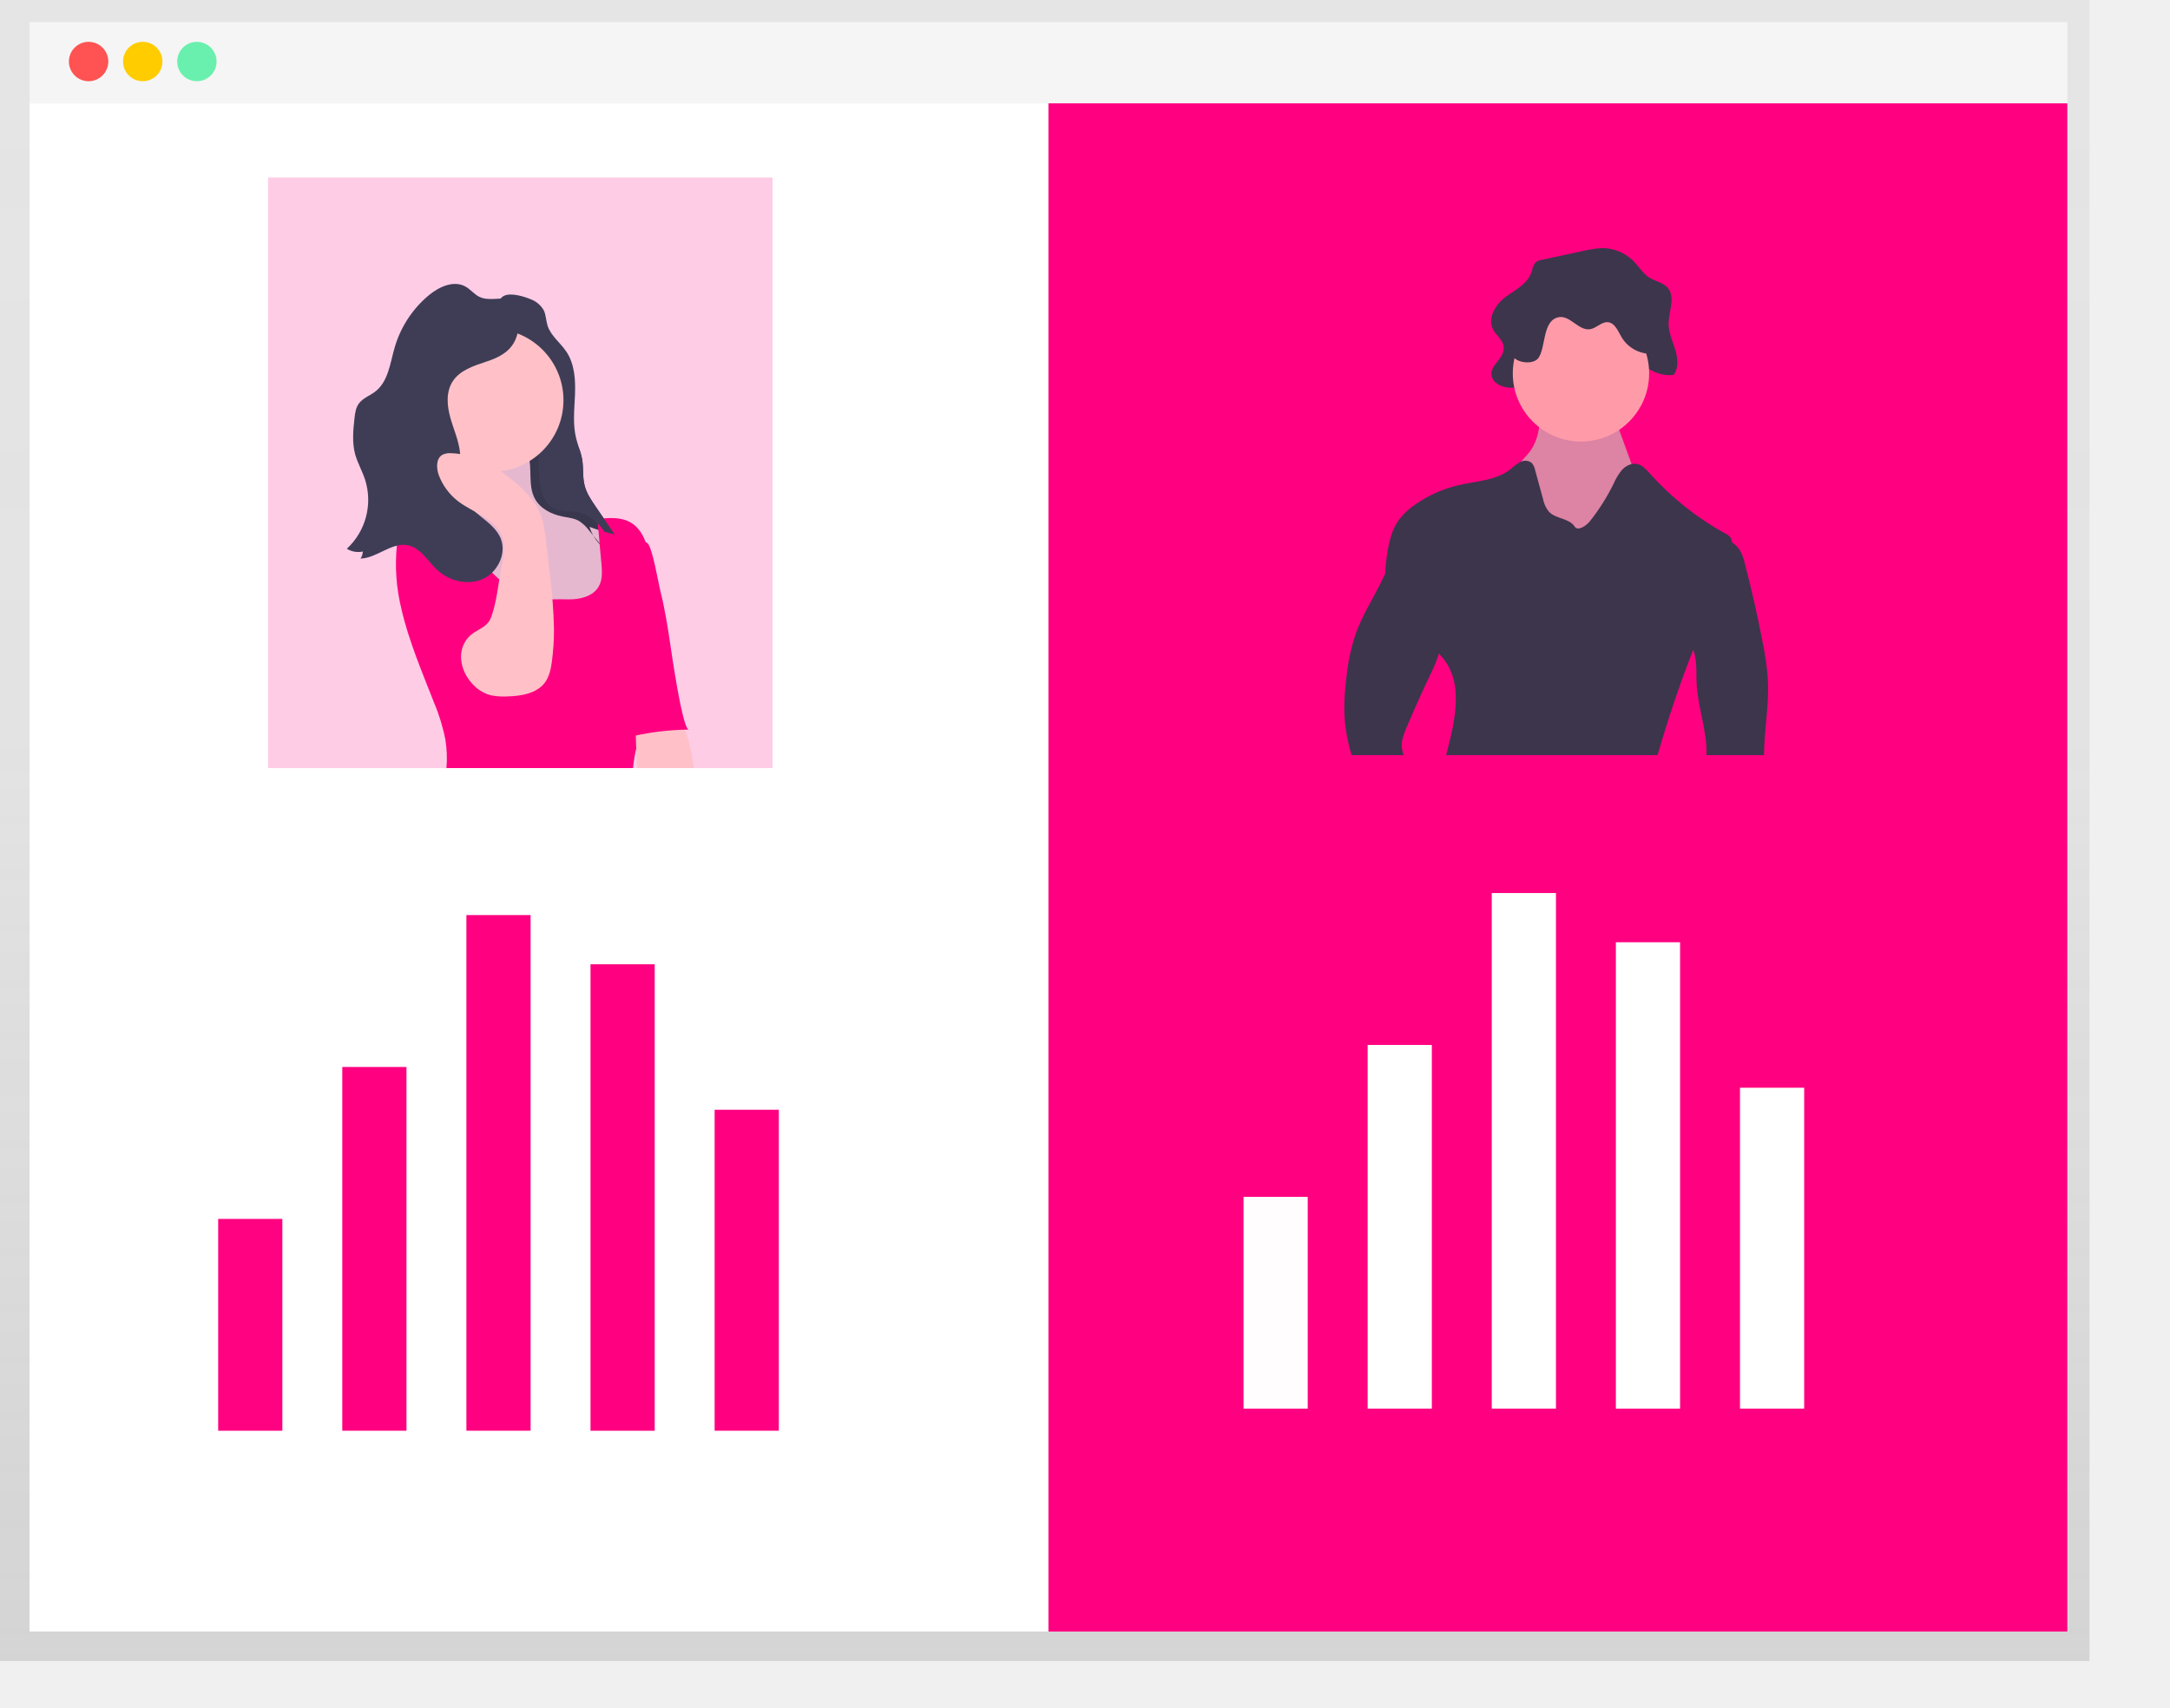
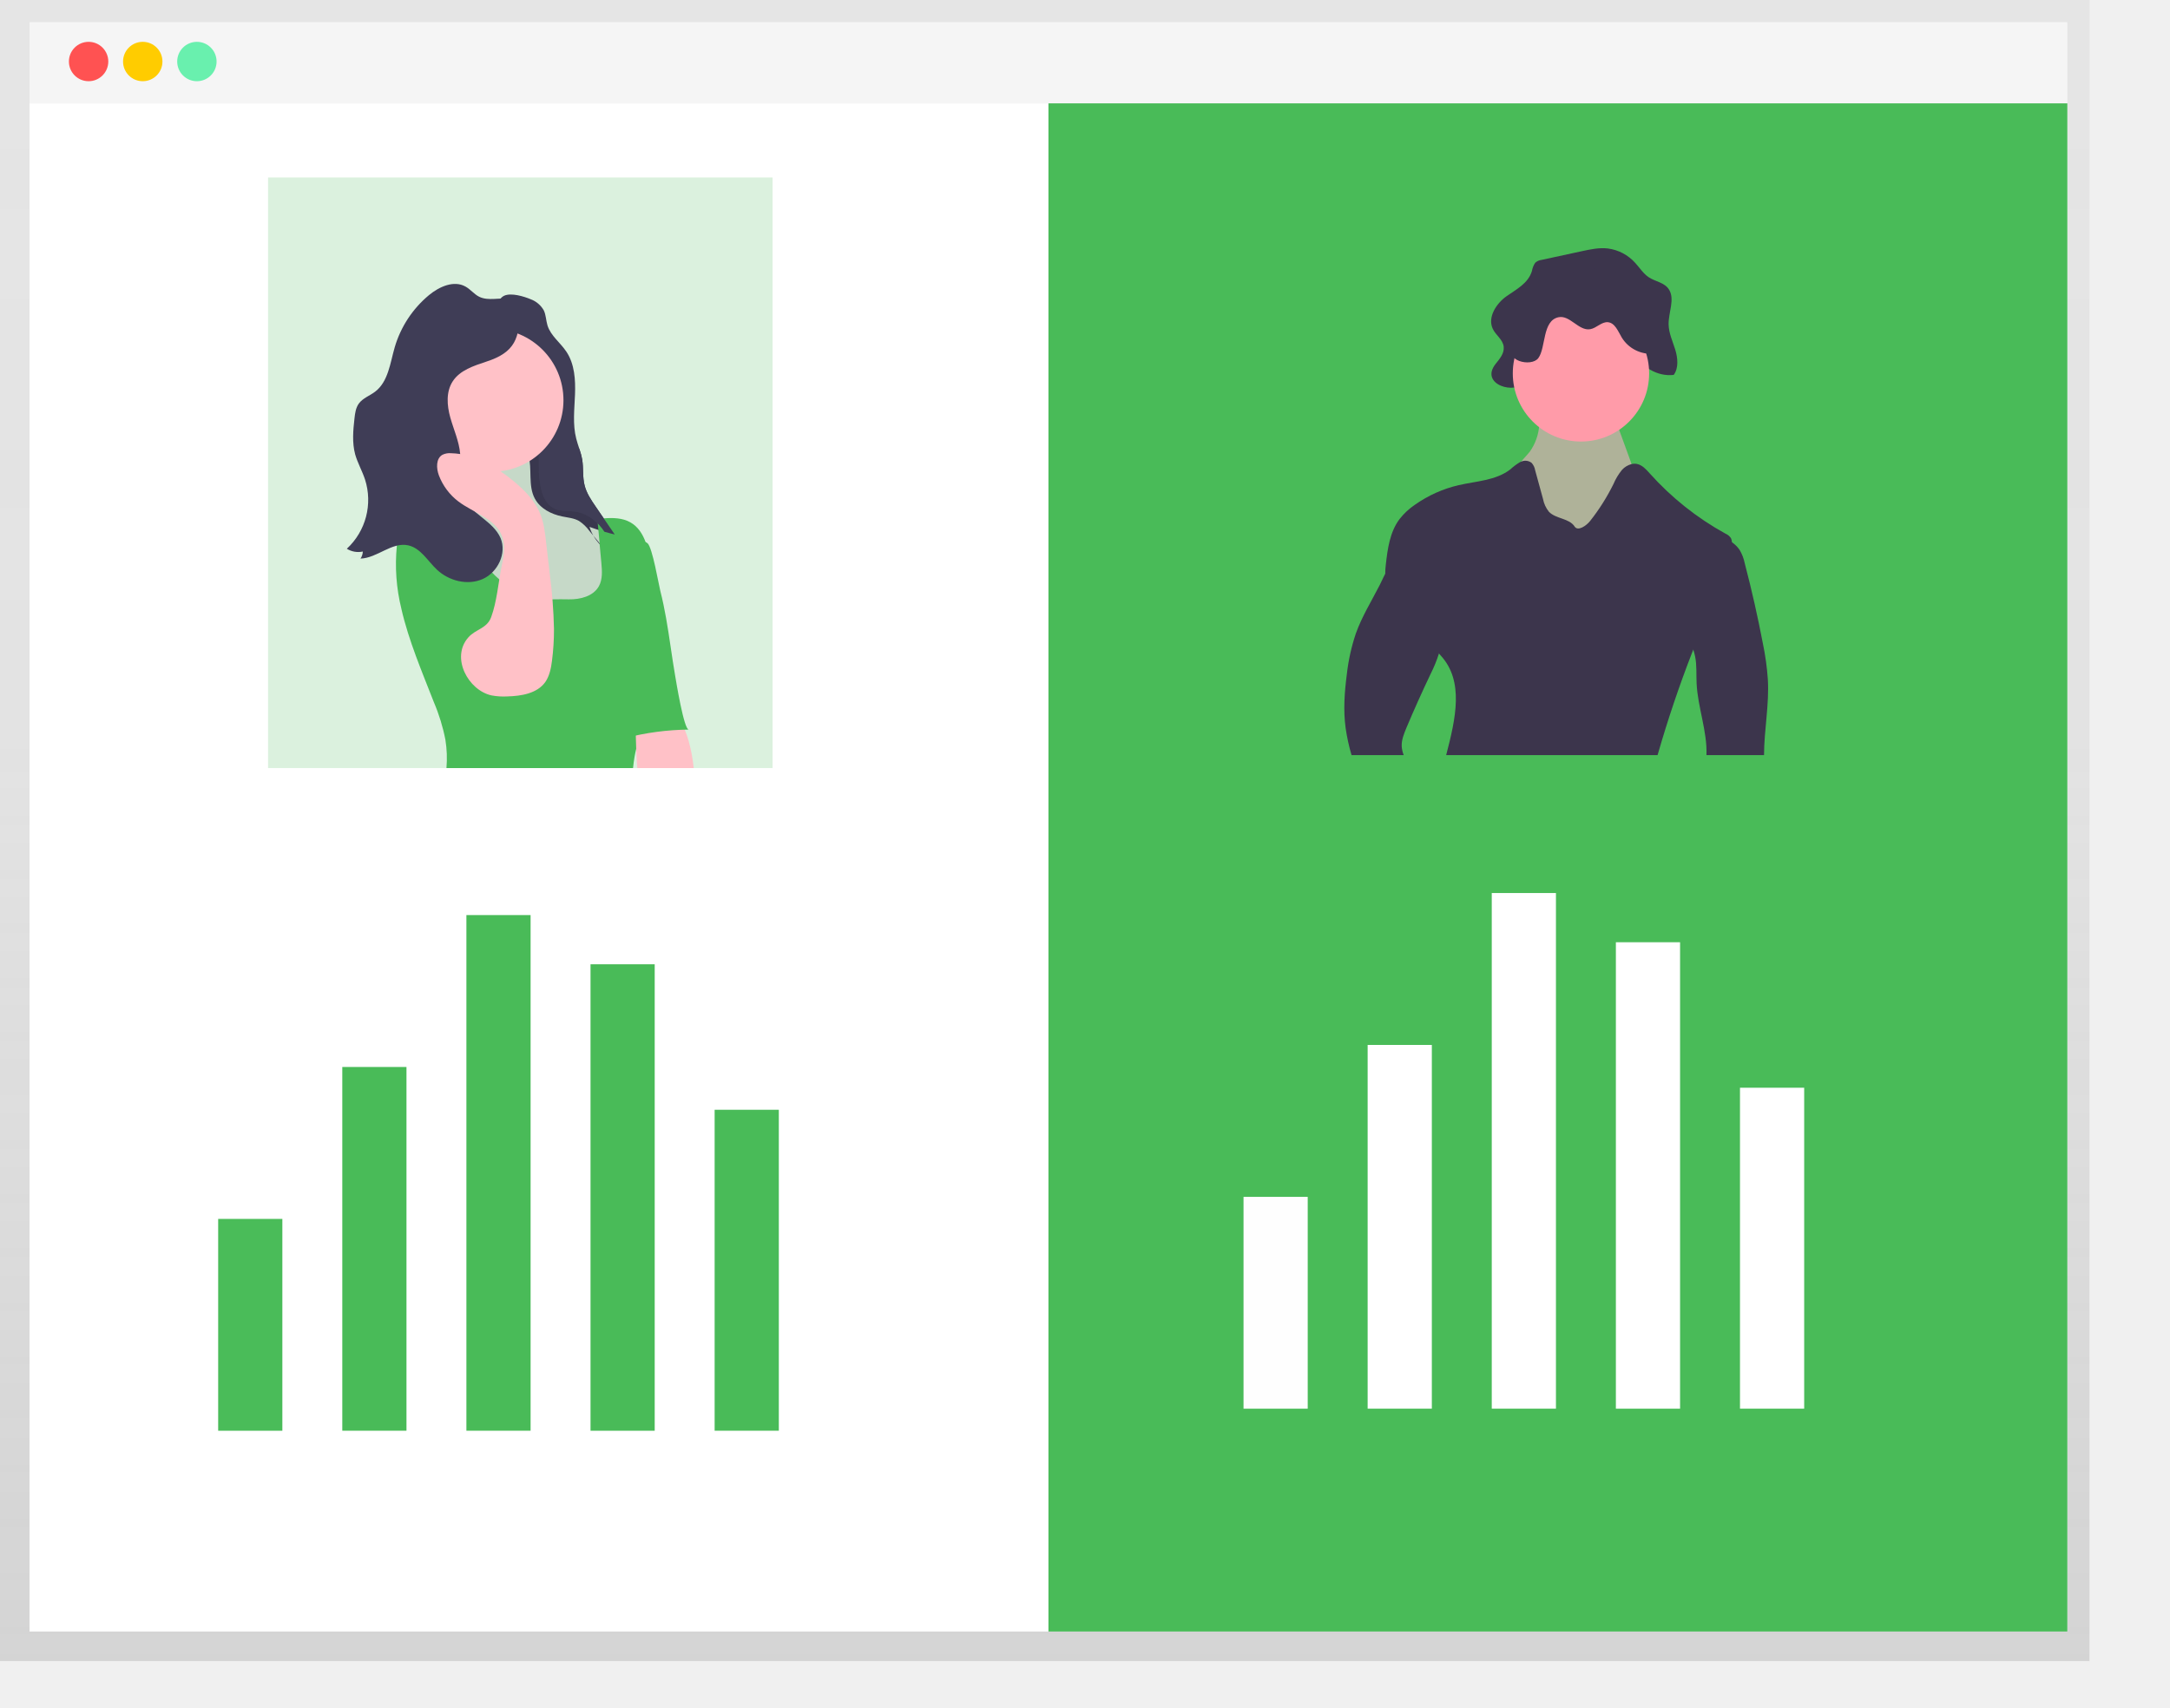
<svg xmlns="http://www.w3.org/2000/svg" xmlns:xlink="http://www.w3.org/1999/xlink" version="1.1" viewBox="0 0 881.706 693.927" height="693.927" width="881.706" data-name="Layer 1" id="c9ac9d6c-7cdc-4c94-8232-f936da68e97d">
  <defs id="defs4919">
    <linearGradient gradientUnits="userSpaceOnUse" x2="424.5" y1="675" x1="424.5" id="a1217de1-da1b-4bbe-8b6b-df359b856d80">
      <stop id="stop4894" stop-opacity="0.25" stop-color="gray" offset="0" />
      <stop id="stop4896" stop-opacity="0.12" stop-color="gray" offset="0.54" />
      <stop id="stop4898" stop-opacity="0.1" stop-color="gray" offset="1" />
    </linearGradient>
    <linearGradient gradientTransform="translate(6.517199,-190.7002)" xlink:href="#a1217de1-da1b-4bbe-8b6b-df359b856d80" y2="256" x2="191.5" y1="281" x1="191.5" id="50b3c8bc-dd0e-4375-8727-34e41ad39fa8" />
    <linearGradient gradientUnits="userSpaceOnUse" y2="256" x2="627.5" y1="281" x1="627.5" id="dfaf505b-dd53-4c52-bb27-3f20233ae8bb">
      <stop id="stop4902" stop-opacity="0.12" offset="0" />
      <stop id="stop4904" stop-opacity="0.09" offset="0.55" />
      <stop id="stop4906" stop-opacity="0.02" offset="1" />
    </linearGradient>
    <linearGradient gradientTransform="translate(0.3808633,-194.8788)" xlink:href="#a1217de1-da1b-4bbe-8b6b-df359b856d80" y2="312" x2="198" y1="328" x1="198" id="99ed4748-145a-4422-a012-b3270fb87fdc" />
    <linearGradient gradientTransform="translate(0.9839823,-187.8677)" xlink:href="#dfaf505b-dd53-4c52-bb27-3f20233ae8bb" y2="312" x2="634" y1="328" x1="634" id="69284a17-3a7e-4461-bc9d-ec72dd0f9019" />
    <linearGradient gradientTransform="translate(0.9839823,-187.8677)" xlink:href="#dfaf505b-dd53-4c52-bb27-3f20233ae8bb" y2="337" x2="634" y1="353" x1="634" id="d24cd686-1bb3-48c3-bb03-45084e2445d7" />
    <linearGradient gradientTransform="translate(0.9839823,-187.8677)" xlink:href="#dfaf505b-dd53-4c52-bb27-3f20233ae8bb" y2="362" x2="634" y1="378" x1="634" id="0a34c182-11cb-46d2-9bee-306516ed3b5b" />
    <linearGradient gradientTransform="translate(0.9839823,-187.8677)" xlink:href="#dfaf505b-dd53-4c52-bb27-3f20233ae8bb" y2="387" x2="634" y1="403" x1="634" id="34f95aaf-f4ca-4e12-941d-7adca9e033d3" />
    <linearGradient xlink:href="#dfaf505b-dd53-4c52-bb27-3f20233ae8bb" y2="412" x2="634" y1="428" x1="634" id="17dbb2a6-67e8-413e-95fb-50e0c7aab595" />
    <linearGradient gradientTransform="translate(0.3808633,-194.8788)" xlink:href="#a1217de1-da1b-4bbe-8b6b-df359b856d80" y2="337" x2="198" y1="353" x1="198" id="50b6b42e-ba1d-4234-9b3e-ec3a0df448c2" />
    <linearGradient gradientTransform="translate(0.3808633,-194.8788)" xlink:href="#a1217de1-da1b-4bbe-8b6b-df359b856d80" y2="362" x2="198" y1="378" x1="198" id="a1fc3972-393a-4ce3-8d80-f122a3c0b7bb" />
    <linearGradient xlink:href="#a1217de1-da1b-4bbe-8b6b-df359b856d80" y2="387" x2="198" y1="403" x1="198" id="194d01da-8667-4b3e-85ff-e74ede087b08" />
    <linearGradient xlink:href="#a1217de1-da1b-4bbe-8b6b-df359b856d80" y2="412" x2="198" y1="428" x1="198" id="4ae13924-7169-46dd-a41b-c9ba3b889a05" />
    <linearGradient x2="424.5" y1="675" x1="424.5" gradientUnits="userSpaceOnUse" id="linearGradient7513" xlink:href="#a1217de1-da1b-4bbe-8b6b-df359b856d80" />
  </defs>
  <polygon style="fill:url(#linearGradient7513)" id="polygon4925" fill="url(#a1217de1-da1b-4bbe-8b6b-df359b856d80)" points="0,675 849,675 849,34.06 849,0 0,0 0,34.06 " />
  <rect id="rect4927" fill="#ffffff" height="621" width="828" y="42" x="12" />
  <rect id="rect4929" fill="#f5f5f5" height="33" width="828" y="9" x="12" />
  <circle id="circle4931" fill="#ff5252" r="8" cy="25" cx="36" />
  <circle style="fill:#ffcc00;fill-opacity:1" id="circle4933" fill="#ff0" r="8" cy="25" cx="58" />
  <circle id="circle4935" fill="#69f0ae" r="8" cy="25" cx="80" />
-   <rect id="rect4937" fill="#ff0080" height="621" width="414" y="42" x="426" />
+   <rect id="rect4937" fill="#49BB58" height="621" width="414" y="42" x="426" />
  <g style="opacity:1" transform="translate(-181.1321,60.91744)" opacity="0.2" id="g1661">
-     <rect x="269.78" y="434.41" width="26.08" height="86.08" fill="#ff0080" id="rect1651" style="opacity:0.99;fill:#ff0080;fill-opacity:1" />
-     <rect x="320.21" y="372.67" width="26.08" height="147.81" fill="#ff0080" id="rect1653" style="fill:#ff0080;fill-opacity:1" />
-     <rect x="370.64" y="310.94" width="26.08" height="209.54" fill="#ff0080" id="rect1655" style="fill:#ff0080;fill-opacity:1" />
-     <rect x="421.07" y="330.94" width="26.08" height="189.55" fill="#ff0080" id="rect1657" />
-     <rect x="471.5" y="390.06" width="26.08" height="130.42" fill="#ff0080" id="rect1659" style="fill:#ff0080;fill-opacity:1" />
+     <rect x="269.78" y="434.41" width="26.08" height="86.08" fill="#49BB58" id="rect1651" style="opacity:0.99;fill:#49BB58;fill-opacity:1" />
+     <rect x="320.21" y="372.67" width="26.08" height="147.81" fill="#49BB58" id="rect1653" style="fill:#49BB58;fill-opacity:1" />
+     <rect x="370.64" y="310.94" width="26.08" height="209.54" fill="#49BB58" id="rect1655" style="fill:#49BB58;fill-opacity:1" />
+     <rect x="421.07" y="330.94" width="26.08" height="189.55" fill="#49BB58" id="rect1657" />
+     <rect x="471.5" y="390.06" width="26.08" height="130.42" fill="#49BB58" id="rect1659" style="fill:#49BB58;fill-opacity:1" />
  </g>
  <g id="g1661-2" opacity="0.2" transform="scale(0)" style="opacity:1">
-     <rect style="opacity:0.99;fill:#ffffff;fill-opacity:1" id="rect1651-3" fill="#ff0080" height="86.08" width="26.08" y="434.41" x="269.78" />
-     <rect style="fill:#ffffff;fill-opacity:1" id="rect1653-8" fill="#ff0080" height="147.81" width="26.08" y="372.67" x="365.006" />
-     <rect style="fill:#ffffff;fill-opacity:1" id="rect1655-5" fill="#ff0080" height="209.54" width="26.08" y="310.876" x="318.343" />
-     <rect style="fill:#ffffff;fill-opacity:1" id="rect1657-0" fill="#ff0080" height="189.55" width="26.08" y="330.94" x="421.07" />
-     <rect style="fill:#ffffff;fill-opacity:1" id="rect1659-5" fill="#ff0080" height="130.42" width="26.08" y="390.06" x="471.5" />
+     <rect style="opacity:0.99;fill:#ffffff;fill-opacity:1" id="rect1651-3" fill="#49BB58" height="86.08" width="26.08" y="434.41" x="269.78" />
+     <rect style="fill:#ffffff;fill-opacity:1" id="rect1653-8" fill="#49BB58" height="147.81" width="26.08" y="372.67" x="365.006" />
+     <rect style="fill:#ffffff;fill-opacity:1" id="rect1655-5" fill="#49BB58" height="209.54" width="26.08" y="310.876" x="318.343" />
+     <rect style="fill:#ffffff;fill-opacity:1" id="rect1657-0" fill="#49BB58" height="189.55" width="26.08" y="330.94" x="421.07" />
+     <rect style="fill:#ffffff;fill-opacity:1" id="rect1659-5" fill="#49BB58" height="130.42" width="26.08" y="390.06" x="471.5" />
  </g>
  <g transform="translate(83.22701,13.29529)" id="g7384">
    <g id="g7371">
-       <rect x="25.687" y="58.82" width="205" height="240" fill="#ff0080" opacity="0.2" id="rect6549" style="stroke-width:1" />
+       <rect x="25.687" y="58.82" width="205" height="240" fill="#49BB58" opacity="0.2" id="rect6549" style="stroke-width:1" />
    </g>
    <path id="path6589" fill="#3f3d56" d="m 132.377,108.3 a 10.12,10.12 0 0 1 5.35,4.54 c 0.91,1.89 0.88,4.1 1.5,6.11 1.31,4.23 5.25,7 7.7,10.7 3.32,5 3.71,11.37 3.48,17.37 -0.23,6 -1,12.12 0.5,17.95 0.71,2.84 1.92,5.54 2.41,8.43 0.59,3.5 0.1,7.16 1,10.6 0.79,3.13 2.64,5.87 4.46,8.53 l 7.78,11.37 a 89.83,89.83 0 0 1 -10.27,-3.09 18.42,18.42 0 0 0 5.55,8.39 l -5.62,-6.8 a 16.12,16.12 0 0 0 -4.19,-4 c -2.06,-1.17 -4.5,-1.35 -6.82,-1.83 -4.45,-0.9 -8.91,-3.18 -11.09,-7.19 -2.91,-5.34 -1,-12.05 -2.67,-17.91 -1.19,-4.28 -4.13,-7.81 -6.15,-11.75 -4.59,-8.93 -4.31,-19.46 -5.75,-29.4 -0.62,-4.22 -1.56,-8.41 -1.58,-12.68 0,-3.15 0.31,-9.13 3.61,-10.74 2.86,-1.35 8.14,0.27 10.8,1.4 z" />
    <path id="path6593" opacity="0.1" d="m 135.807,179.83 c 0.47,5.22 1.56,11.38 6.32,13.57 2.69,1.24 5.82,0.78 8.74,1.26 5.51,0.89 10,5.13 12.6,10.1 2.6,4.97 3.43,10.61 4,16.17 0.75,6.95 1,14.5 -2.83,20.36 -3.09,4.75 -8.43,7.64 -13.9,9.11 a 38.79,38.79 0 0 1 -32.37,-6 c -4.53,-3.29 -8.27,-7.53 -11.91,-11.77 -7.93,-9.23 -15.91,-19.35 -17.54,-31.41 -0.19,-1.37 -0.17,-3 1,-3.84 a 4.19,4.19 0 0 1 2.55,-0.51 l 7.6,0.14 c 1.93,0 4.11,0 5.42,-1.45 1.31,-1.45 1.23,-3.27 1.18,-5 q -0.29,-11 -0.58,-22.05 a 3.17,3.17 0 0 1 0.5,-2.23 2.94,2.94 0 0 1 1.75,-0.75 c 4.19,-0.71 8.57,0 12.67,-1.14 3.9,-1.07 10,-5.55 12.89,-0.95 2.42,3.85 1.54,11.95 1.91,16.39 z" />
    <circle r="29.05" style="stroke-width:1" id="circle6595" fill="#ffc1c7" cy="149.35" cx="116.667" />
-     <path style="stroke-width:1" id="path6597" fill="#ff0080" d="m 181.327,273.75 a 27.08,27.08 0 0 1 -0.83,3.51 82.44,82.44 0 0 1 -3.2,7.89 c -0.46,1.07 -0.89,2.14 -1.26,3.24 -0.29,0.86 -0.54,1.74 -0.76,2.62 -0.22,0.88 -0.48,2.07 -0.66,3.12 -0.27,1.55 -0.47,3.12 -0.63,4.69 H 98.177 a 47.26,47.26 0 0 0 -0.43,-11.5 75.65,75.65 0 0 0 -4.68,-15.25 c -4.83,-12.38 -10.23,-25 -13.2,-37.91 0,0 0,0 0,-0.05 a 75.34,75.34 0 0 1 -1.84,-25.64 c 0.06,-0.5 0.13,-1 0.2,-1.52 a 39.16,39.16 0 0 1 0.73,-3.86 21.27,21.27 0 0 1 4.83,-9.78 c 3.4,-3.66 9.15,-5.47 13.56,-3.13 2.66,1.41 4.31,3.91 5.63,6.68 0.84,1.76 1.55,3.62 2.29,5.39 a 55,55 0 0 0 11.48,17.15 c 0.93,1 1.91,1.89 2.92,2.77 1.01,0.88 1.89,1.62 2.88,2.38 3.21,2.47 7.08,5.6 11.27,5.71 2.43,0.07 4.91,0 7.42,0 2.2,0 4.42,-0.09 6.61,0 4.69,0.09 10,-1.24 12.27,-5.35 1.55,-2.81 1.29,-6.24 1,-9.44 -0.23,-2.5 -0.46,-5 -0.7,-7.51 0,-0.13 0,-0.26 0,-0.39 -0.16,-1.81 -0.33,-3.6 -0.5,-5.41 v 0 c -0.08,-0.87 -0.16,-1.75 -0.25,-2.62 v 0 l -0.18,-1.94 q 1.25,-0.14 2.52,-0.24 c 3.79,-0.3 7.66,-0.23 10.92,1.62 3.1,1.75 5,4.76 6.22,8.17 a 32.82,32.82 0 0 1 1.56,7.5 c 1.12,11.35 -0.69,22.8 -0.07,34.18 0.4,8.24 2.14,16.79 0.69,24.92 z" />
+     <path style="stroke-width:1" id="path6597" fill="#49BB58" d="m 181.327,273.75 a 27.08,27.08 0 0 1 -0.83,3.51 82.44,82.44 0 0 1 -3.2,7.89 c -0.46,1.07 -0.89,2.14 -1.26,3.24 -0.29,0.86 -0.54,1.74 -0.76,2.62 -0.22,0.88 -0.48,2.07 -0.66,3.12 -0.27,1.55 -0.47,3.12 -0.63,4.69 H 98.177 a 47.26,47.26 0 0 0 -0.43,-11.5 75.65,75.65 0 0 0 -4.68,-15.25 c -4.83,-12.38 -10.23,-25 -13.2,-37.91 0,0 0,0 0,-0.05 a 75.34,75.34 0 0 1 -1.84,-25.64 c 0.06,-0.5 0.13,-1 0.2,-1.52 a 39.16,39.16 0 0 1 0.73,-3.86 21.27,21.27 0 0 1 4.83,-9.78 c 3.4,-3.66 9.15,-5.47 13.56,-3.13 2.66,1.41 4.31,3.91 5.63,6.68 0.84,1.76 1.55,3.62 2.29,5.39 a 55,55 0 0 0 11.48,17.15 c 0.93,1 1.91,1.89 2.92,2.77 1.01,0.88 1.89,1.62 2.88,2.38 3.21,2.47 7.08,5.6 11.27,5.71 2.43,0.07 4.91,0 7.42,0 2.2,0 4.42,-0.09 6.61,0 4.69,0.09 10,-1.24 12.27,-5.35 1.55,-2.81 1.29,-6.24 1,-9.44 -0.23,-2.5 -0.46,-5 -0.7,-7.51 0,-0.13 0,-0.26 0,-0.39 -0.16,-1.81 -0.33,-3.6 -0.5,-5.41 v 0 c -0.08,-0.87 -0.16,-1.75 -0.25,-2.62 v 0 l -0.18,-1.94 q 1.25,-0.14 2.52,-0.24 c 3.79,-0.3 7.66,-0.23 10.92,1.62 3.1,1.75 5,4.76 6.22,8.17 a 32.82,32.82 0 0 1 1.56,7.5 c 1.12,11.35 -0.69,22.8 -0.07,34.18 0.4,8.24 2.14,16.79 0.69,24.92 z" />
    <path style="stroke-width:1" id="path6599" fill="#ffc1c7" d="m 198.637,298.82 h -22.93 c -0.19,-2.6 -0.34,-5.2 -0.43,-7.81 -0.08,-1.8 -0.14,-3.61 -0.17,-5.41 q -0.15,-7.28 0.12,-14.52 a 32.75,32.75 0 0 0 14.75,4.21 28.25,28.25 0 0 1 5,7.93 38.47,38.47 0 0 1 1.71,4.91 0.14,0.14 0 0 1 0,0.07 65.63,65.63 0 0 1 1.95,10.62 z" />
-     <path style="stroke-width:1" id="path6601" fill="#ff0080" d="m 196.627,283.19 a 106.7,106.7 0 0 0 -25.7,3.4 c -1.11,-5.48 -0.57,-11.14 0,-16.7 l 3.71,-38.21 c 0.27,-2.83 -0.25,-28.81 5.23,-24.22 2,1.69 4.56,16.88 5.19,19.32 0.95,3.69 1.7,7.42 2.37,11.16 1.37,7.68 2.3,15.42 3.63,23.11 0.38,2.22 3.59,22.16 5.57,22.14 z" />
+     <path style="stroke-width:1" id="path6601" fill="#49BB58" d="m 196.627,283.19 a 106.7,106.7 0 0 0 -25.7,3.4 c -1.11,-5.48 -0.57,-11.14 0,-16.7 l 3.71,-38.21 c 0.27,-2.83 -0.25,-28.81 5.23,-24.22 2,1.69 4.56,16.88 5.19,19.32 0.95,3.69 1.7,7.42 2.37,11.16 1.37,7.68 2.3,15.42 3.63,23.11 0.38,2.22 3.59,22.16 5.57,22.14 z" />
    <path style="stroke-width:1" id="path6603" fill="#3f3d56" d="m 127.737,112.41 a 5,5 0 0 0 -0.6,-2.61 4.34,4.34 0 0 0 -3.11,-1.64 c -4.19,-0.65 -8.79,1 -12.58,-0.88 -2,-1 -3.51,-3 -5.51,-4.11 -4.72,-2.67 -10.68,0 -14.86,3.46 a 43.38,43.38 0 0 0 -13.93,21.22 c -1.86,6.42 -2.61,13.93 -7.93,18 -2.2,1.68 -5,2.61 -6.65,4.85 -1.24,1.72 -1.53,3.93 -1.76,6 -0.55,4.88 -1,9.88 0.27,14.62 1,3.53 2.85,6.73 4,10.2 a 27.08,27.08 0 0 1 -7.38,28.18 8.78,8.78 0 0 0 6.5,1.13 5.57,5.57 0 0 1 -0.94,2.87 c 6.8,-0.22 12.71,-6.84 19.36,-5.39 5.08,1.1 7.91,6.34 11.7,9.9 4.88,4.59 12.46,6.51 18.59,3.79 6.13,-2.72 9.85,-10.46 7.25,-16.64 -3,-7 -12.09,-9.81 -15.26,-16.76 -2.45,-5.39 -0.63,-11.67 -1.16,-17.56 -0.45,-5.06 -2.63,-9.77 -4,-14.66 -1.37,-4.89 -1.8,-10.48 1,-14.74 2.94,-4.52 8.57,-6.28 13.69,-8 11.53,-3.72 13.75,-9.57 13.31,-21.23 z" />
    <path id="path6605" fill="#ffc1c7" d="m 120.597,216.85 c 0.83,-4 1.65,-8.37 0.19,-12.24 -2.72,-7.22 -11.61,-9.47 -17.76,-14.12 a 24,24 0 0 1 -7.9,-10.53 c -1.12,-2.93 -1.27,-7 1.48,-8.48 a 6.67,6.67 0 0 1 3.43,-0.6 c 9.58,0.22 18.36,5.43 25.71,11.59 4.27,3.59 8.33,7.7 10.46,12.85 1.51,3.65 2,7.63 2.43,11.55 l 1.5,13 a 203.79,203.79 0 0 1 1.73,22.47 99.15,99.15 0 0 1 -0.81,12.89 c -0.38,3 -1,6.16 -2.73,8.65 -3.32,4.63 -9.7,5.67 -15.4,5.83 a 26.6,26.6 0 0 1 -6.43,-0.41 c -9.47,-2.06 -16.65,-15.32 -9.49,-23.51 3,-3.48 7.62,-3.57 9.35,-8.34 2.32,-6.32 2.88,-13.97 4.24,-20.6 z" />
    <path style="stroke-width:1" id="path6609" fill="#3f3d56" d="m 150.867,194.66 c -2.92,-0.48 -6,0 -8.74,-1.26 -4.76,-2.19 -5.85,-8.35 -6.32,-13.57 0,-0.48 -0.07,-1 -0.09,-1.57 a 43.43,43.43 0 0 1 5.53,-4.81 27.18,27.18 0 0 1 5.65,-2.49 l 5.28,-1.86 a 30.25,30.25 0 0 1 1.14,4.3 c 0.59,3.5 0.1,7.16 1,10.6 0.79,3.13 2.64,5.87 4.46,8.53 l 7.78,11.37 c -1.41,-0.33 -2.81,-0.71 -4.2,-1.11 -2.69,-4.08 -6.72,-7.36 -11.49,-8.13 z" />
  </g>
  <g id="g1661-28" opacity="0.2" transform="translate(235.4868,51.96032)" style="opacity:1">
    <g id="g7421">
-       <rect x="269.78" y="434.41" width="26.08" height="86.08" fill="#ff0080" id="rect1651-36" style="opacity:0.99;fill:#ffffff;fill-opacity:1" />
-       <rect x="320.21" y="372.67" width="26.08" height="147.81" fill="#ff0080" id="rect1653-7" style="fill:#ffffff;fill-opacity:1" />
-       <rect x="370.64" y="310.94" width="26.08" height="209.54" fill="#ff0080" id="rect1655-8" style="fill:#ffffff;fill-opacity:1" />
-       <rect x="421.07" y="330.94" width="26.08" height="189.55" fill="#ff0080" id="rect1657-7" style="fill:#ffffff;fill-opacity:1" />
-       <rect x="471.5" y="390.06" width="26.08" height="130.42" fill="#ff0080" id="rect1659-2" style="fill:#ffffff;fill-opacity:1" />
+       <rect x="269.78" y="434.41" width="26.08" height="86.08" fill="#49BB58" id="rect1651-36" style="opacity:0.99;fill:#ffffff;fill-opacity:1" />
+       <rect x="320.21" y="372.67" width="26.08" height="147.81" fill="#49BB58" id="rect1653-7" style="fill:#ffffff;fill-opacity:1" />
+       <rect x="370.64" y="310.94" width="26.08" height="209.54" fill="#49BB58" id="rect1655-8" style="fill:#ffffff;fill-opacity:1" />
+       <rect x="421.07" y="330.94" width="26.08" height="189.55" fill="#49BB58" id="rect1657-7" style="fill:#ffffff;fill-opacity:1" />
+       <rect x="471.5" y="390.06" width="26.08" height="130.42" fill="#49BB58" id="rect1659-2" style="fill:#ffffff;fill-opacity:1" />
    </g>
  </g>
  <g id="g7489">
    <path id="path6573" fill="#3c354c" d="m 630.242,130.326 c 5.95,-1.45 10.57,8.4 16.56,7.23 3.29,-0.64 5.83,-4.54 9.16,-4.25 3.79,0.33 5.41,5.51 7.35,9.3 3.37,6.56 10.18,10.53 16.74,9.74 2.06,-2.72 1.67,-6.9 0.62,-10.3 -1.05,-3.4 -2.65,-6.7 -2.69,-10.32 -0.05,-4.79 2.58,-10.09 0.2,-14 -1.83,-3 -5.57,-3.24 -8.32,-5.09 -2.15,-1.44 -3.66,-3.85 -5.46,-5.82 a 18.05,18.05 0 0 0 -11.13,-5.85 c -3.54,-0.4 -7.1,0.36 -10.6,1.12 l -16.36,3.54 a 4.55,4.55 0 0 0 -2.55,1.17 8.81,8.81 0 0 0 -1.32,3.35 c -1.55,5.08 -6.41,7.46 -10.38,10.28 -3.97,2.82 -7.74,8.4 -5.55,13.15 1.24,2.69 4.16,4.35 4.47,7.37 0.27,2.7 -1.68,4.91 -3.27,6.91 -6.75,8.46 8.38,12.86 12,7.12 4.03,-6.32 2.02,-22.57 10.53,-24.65 z" />
    <path style="opacity:0.75;fill:#d2afaf;fill-opacity:1" id="path6577" opacity="0.1" d="m 621.592,183.536 c -1.42,1.85 -3.27,3.39 -4.41,5.43 a 12.49,12.49 0 0 0 -0.66,9.37 35.4,35.4 0 0 0 4.27,8.6 50,50 0 0 0 7.5,10 18.25,18.25 0 0 0 11,5.46 c 4.45,0.33 8.75,-1.51 12.78,-3.44 a 14,14 0 0 0 4.61,-3 14.29,14.29 0 0 0 2.24,-4.07 l 3.47,-8.31 a 22.89,22.89 0 0 0 2,-6.38 c 0.36,-3.45 -0.84,-6.86 -2,-10.13 l -6.35,-17.47 a 5.9,5.9 0 0 0 -1.52,-2.65 5.73,5.73 0 0 0 -2.34,-1 67.92,67.92 0 0 0 -12.27,-2 c -3.08,-0.21 -10.07,-1.3 -12.76,0.44 -2.47,1.61 -1.44,5.71 -1.73,8.36 a 21.17,21.17 0 0 1 -3.83,10.79 z" />
    <circle style="fill:#ff9ba9;fill-opacity:1" id="circle6579" fill="#a0616a" r="27.7" cy="151.726" cx="642.372" />
    <path id="path6581" fill="#3c354c" d="m 703.752,220.896 c 0.06,7.64 -2.87,15 -5.9,22 -3.03,7 -6.88,13.91 -9.84,21.1 -0.24,0.58 -0.47,1.17 -0.7,1.76 q -7.64,19.74 -13.52,40.09 l -0.29,1 h -85.9 c 3.92,-15 7.28,-30 -2.12,-40.35 -0.29,-0.32 -0.58,-0.65 -0.86,-1 -6.15,-7.41 -8.91,-17.52 -16.22,-23.82 -1.68,-1.45 -3.63,-2.73 -4.67,-4.7 a 8.54,8.54 0 0 1 -0.88,-3.9 26.48,26.48 0 0 1 0.22,-3.56 c 0.72,-6.5 1.65,-13.32 5.57,-18.56 a 27.42,27.42 0 0 1 6.35,-5.9 50.67,50.67 0 0 1 17.71,-7.91 c 7.16,-1.64 15.06,-1.88 20.9,-6.35 a 24.71,24.71 0 0 1 4,-3 l 0.4,-0.17 a 4.16,4.16 0 0 1 4.31,0.46 5.93,5.93 0 0 1 1.44,3 q 1.59,5.82 3.19,11.64 a 11.89,11.89 0 0 0 2.41,5.24 c 2.83,2.94 8.24,2.59 10.44,6 1.32,2.07 4.79,-0.34 6.3,-2.26 a 84.8,84.8 0 0 0 9.45,-14.94 24,24 0 0 1 3.5,-5.83 7.92,7.92 0 0 1 3.86,-2.34 5.2,5.2 0 0 1 2.22,-0.06 c 2.16,0.44 3.74,2.22 5.21,3.86 a 117,117 0 0 0 30.74,24.45 5.09,5.09 0 0 1 2.25,1.86 3.85,3.85 0 0 1 0.38,1.61 c 0.04,0.21 0.05,0.4 0.05,0.58 z" />
    <path id="path6583" fill="#3c354c" d="m 633.232,128.916 c 4.63,-1 8.22,5.65 12.88,4.86 2.56,-0.42 4.54,-3 7.12,-2.85 2.95,0.22 4.21,3.7 5.72,6.24 a 13.83,13.83 0 0 0 13,6.55 c 1.6,-1.83 1.3,-4.63 0.48,-6.92 -0.82,-2.29 -2.07,-4.51 -2.1,-6.93 0,-3.23 2,-6.79 0.16,-9.42 -1.42,-2 -4.33,-2.18 -6.47,-3.42 -1.67,-1 -2.84,-2.59 -4.25,-3.91 a 14.79,14.79 0 0 0 -8.65,-3.93 29.42,29.42 0 0 0 -8.24,0.75 l -12.72,2.38 a 3.76,3.76 0 0 0 -2,0.78 5.51,5.51 0 0 0 -1,2.25 c -1.21,3.42 -5,5 -8.07,6.91 -3.07,1.91 -6,5.65 -4.32,8.84 1,1.81 3.23,2.92 3.47,5 0.22,1.81 -1.3,3.3 -2.54,4.64 -5.24,5.68 6.52,8.64 9.35,4.78 3.13,-4.28 1.56,-15.2 8.18,-16.6 z" />
    <path id="path6585" fill="#3c354c" d="m 716.752,306.846 h -23.39 c 0.38,-9.58 -3.52,-19.31 -4,-29.08 -0.18,-3.67 0.13,-7.4 -0.61,-11 a 24.1,24.1 0 0 0 -0.75,-2.77 c -0.59,-1.85 -1.31,-3.67 -1.87,-5.53 -1.86,-6.21 -1.79,-12.81 -1.7,-19.29 q 0.16,-10.73 0.34,-21.44 c 0,-1.86 -0.55,-4.6 1.14,-5.38 3.81,-1.76 7.77,1.73 11.27,4 2.1,1.4 4.5,2.5 6.54,4 a 12.22,12.22 0 0 1 3.11,3.1 17.38,17.38 0 0 1 2.07,5.39 q 4.25,16.23 7.4,32.73 a 106.24,106.24 0 0 1 2,14.5 c 0.61,10.24 -1.52,20.57 -1.55,30.77 z" />
    <path id="path6587" fill="#3c354c" d="m 571.472,295.706 c -1,2.44 -2.08,5 -1.93,7.66 a 11.91,11.91 0 0 0 0.8,3.48 h -21.19 a 78.17,78.17 0 0 1 -2.4,-11 c -1,-7.24 -0.45,-14.61 0.49,-21.87 a 79.83,79.83 0 0 1 3.67,-16.57 c 2.46,-6.89 6.35,-13.13 9.66,-19.61 0.78,-1.51 1.49,-3.21 2.32,-4.71 1.78,-3.29 4.08,-5.71 8.66,-3.5 11.39,5.49 16.28,24.72 13.11,35.92 a 0.29,0.29 0 0 1 0,0.09 55.42,55.42 0 0 1 -3.38,8.27 q -5.16,10.82 -9.81,21.84 z" />
  </g>
</svg>
